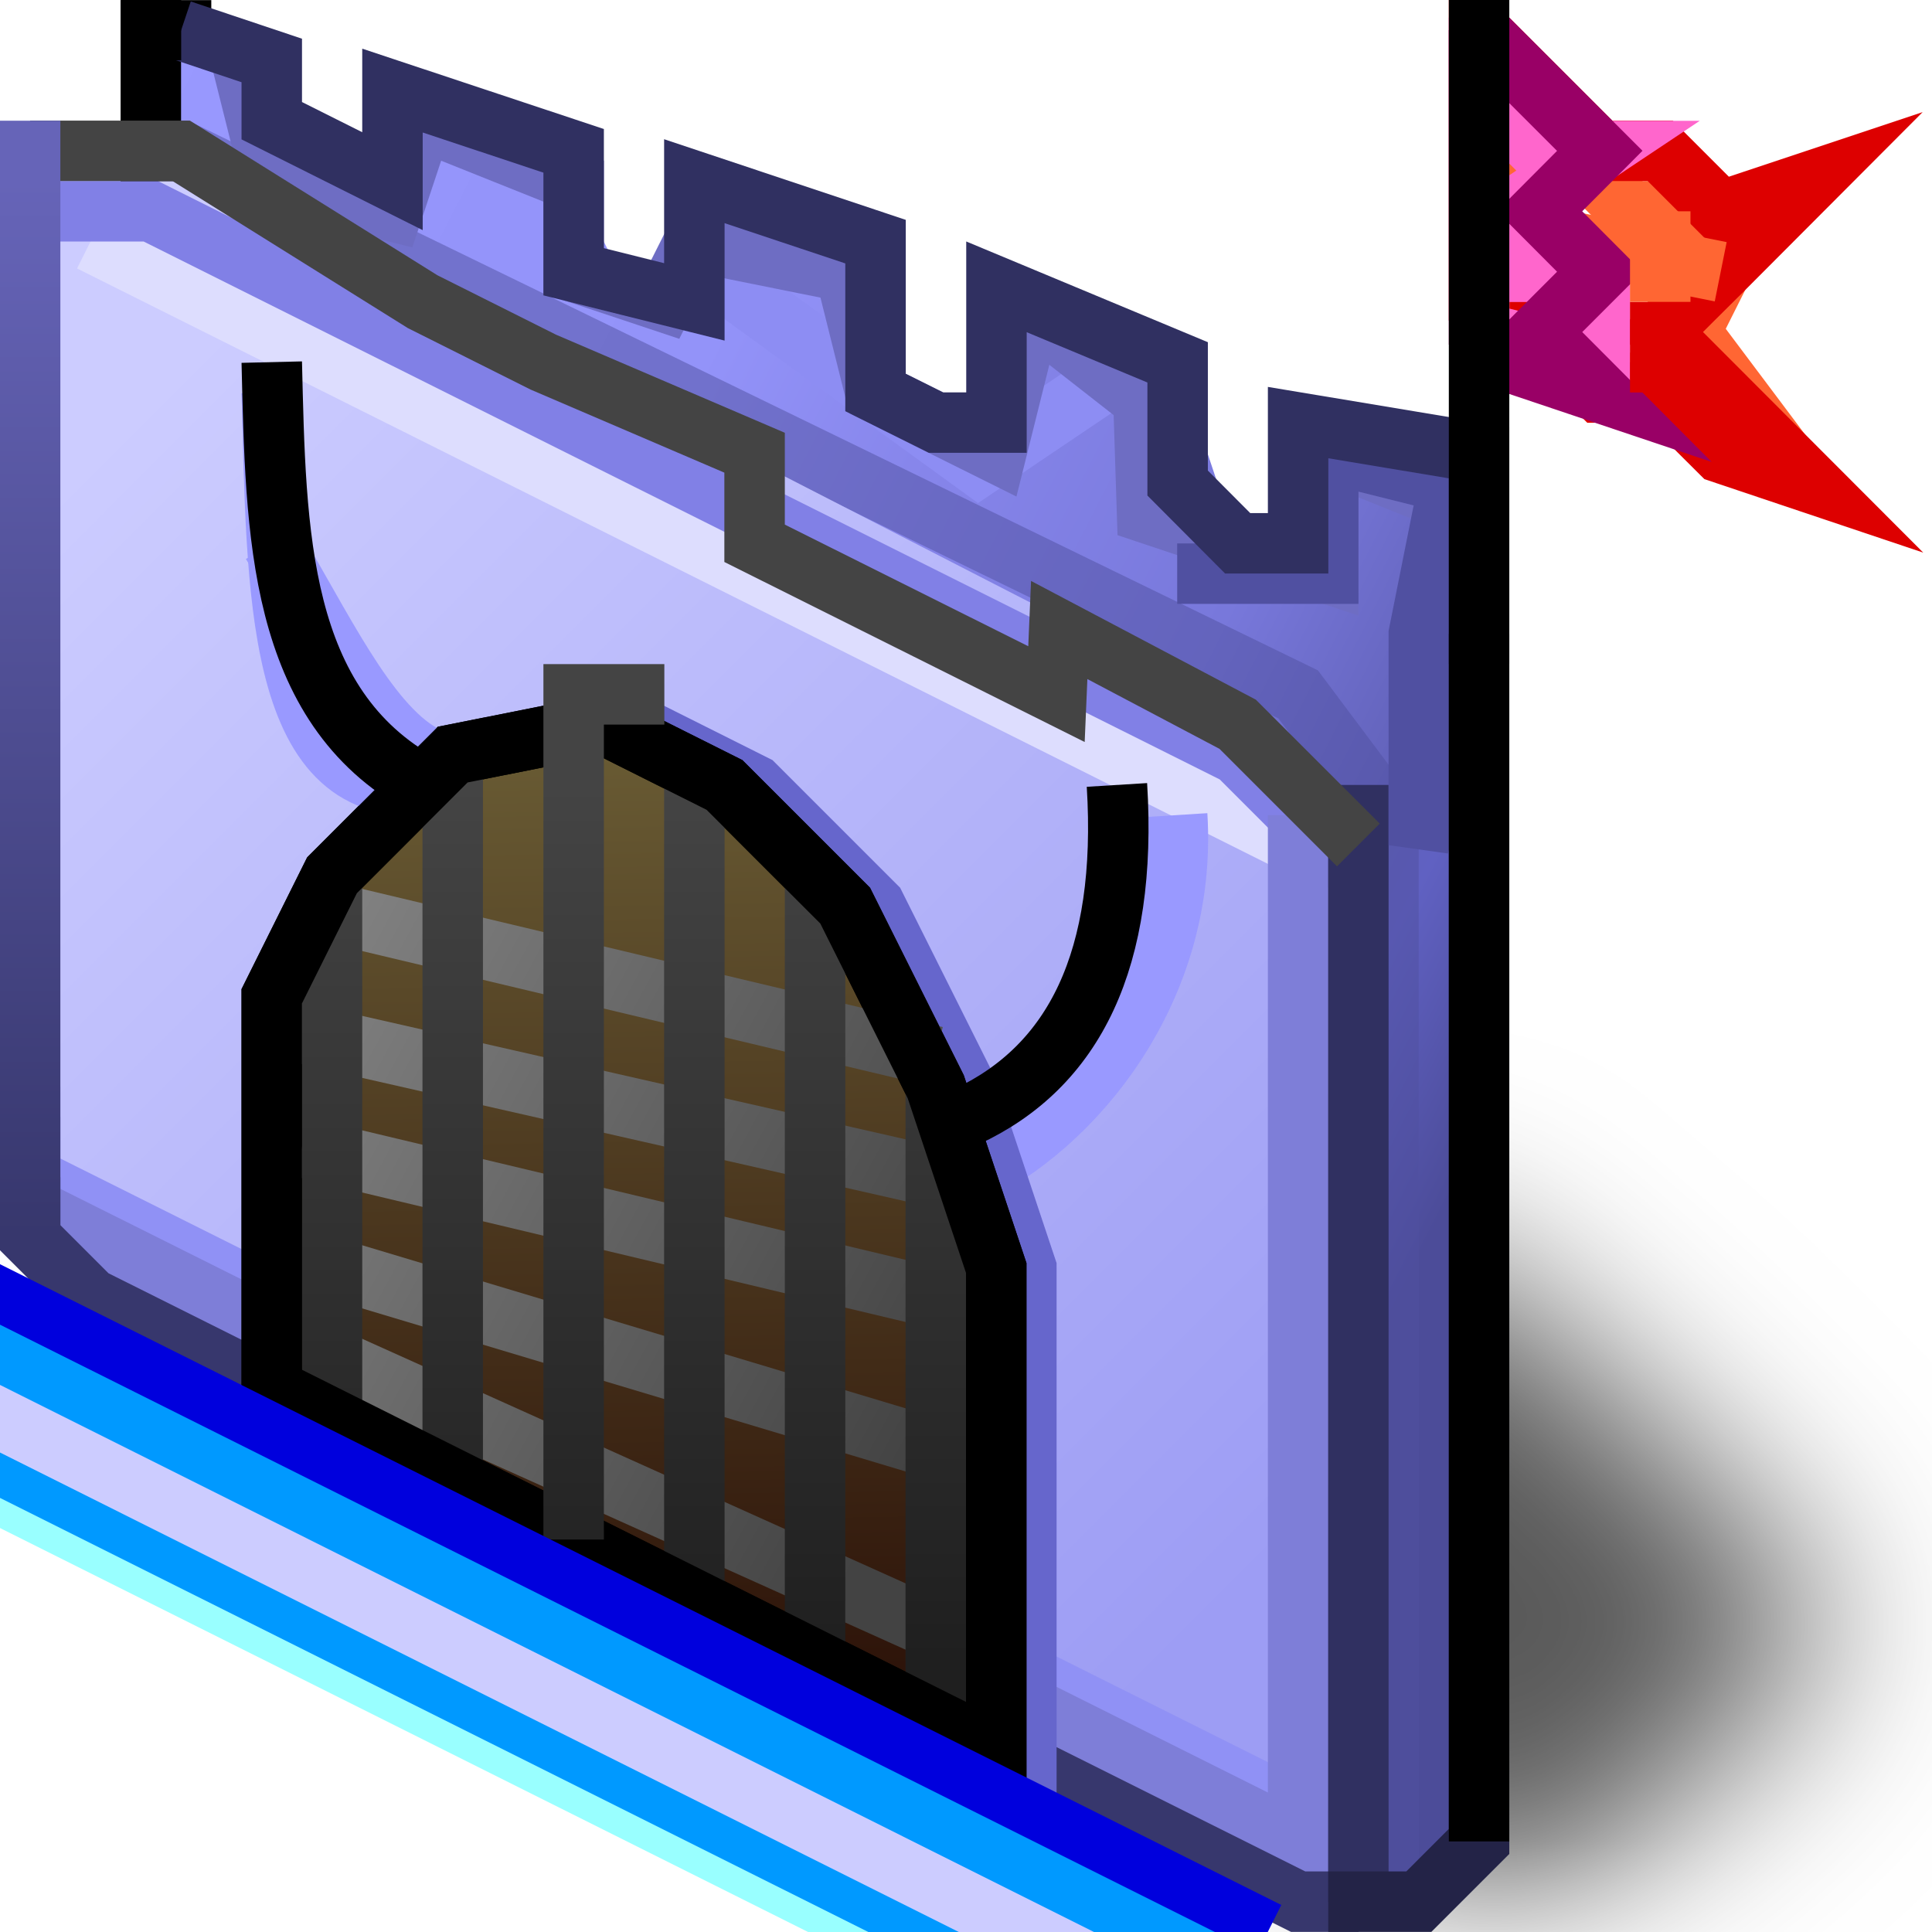
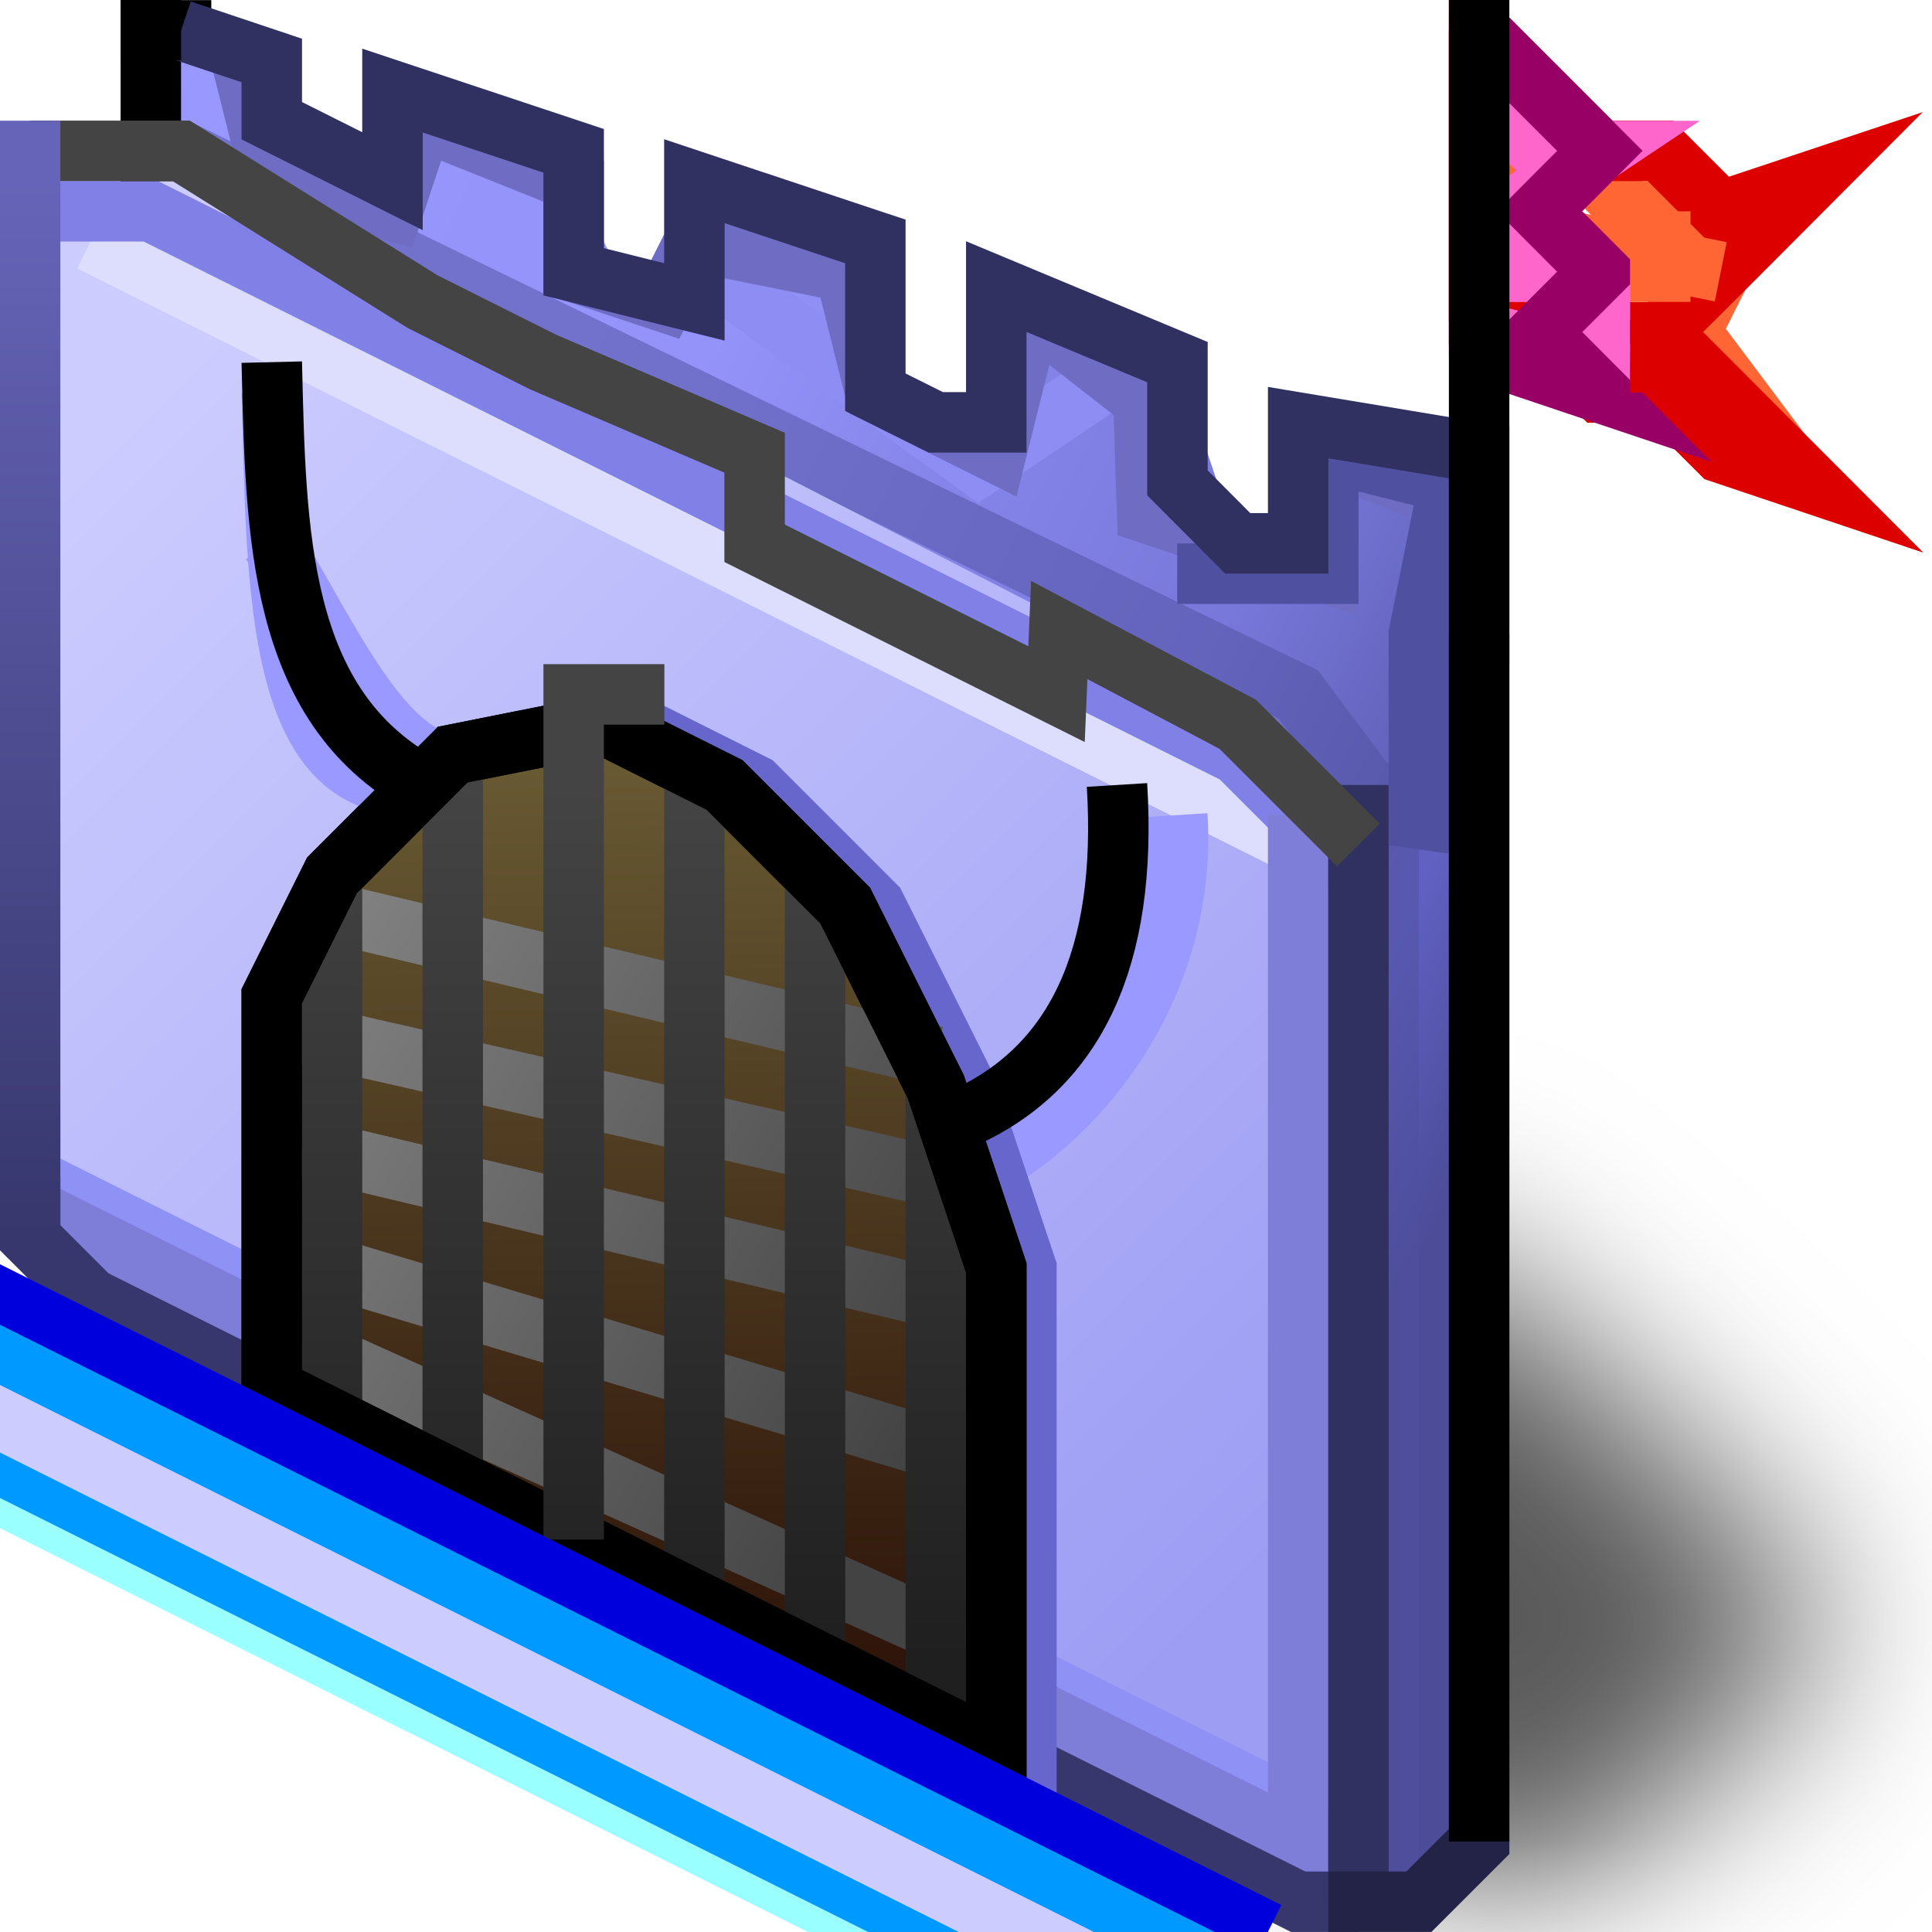
- <svg xmlns="http://www.w3.org/2000/svg" xmlns:xlink="http://www.w3.org/1999/xlink" width="32" height="32" viewBox="0 0 8.467 8.467" version="1.1" id="svg5" xml:space="preserve">
+ <svg xmlns="http://www.w3.org/2000/svg" xmlns:xlink="http://www.w3.org/1999/xlink" width="32" height="32" viewBox="0 0 32 32" version="1.1" id="svg5" xml:space="preserve">
  <defs id="defs2">
    <linearGradient id="linearGradient7223">
      <stop style="stop-color:#868686;stop-opacity:1;" offset="0" id="stop7219" />
      <stop style="stop-color:#434343;stop-opacity:1;" offset="1" id="stop7221" />
    </linearGradient>
    <linearGradient id="linearGradient5856">
      <stop style="stop-color:#444444;stop-opacity:1;" offset="0" id="stop5852" />
      <stop style="stop-color:#1f1f1f;stop-opacity:1;" offset="1" id="stop5854" />
    </linearGradient>
    <linearGradient id="linearGradient4913">
      <stop style="stop-color:#290e06;stop-opacity:1;" offset="0" id="stop4909" />
      <stop style="stop-color:#807744;stop-opacity:1;" offset="1" id="stop4911" />
    </linearGradient>
    <linearGradient id="linearGradient14897">
      <stop style="stop-color:#9999ff;stop-opacity:1;" offset="0" id="stop14893" />
      <stop style="stop-color:#9595fb;stop-opacity:1;" offset="0.137" id="stop15453" />
      <stop style="stop-color:#9393f9;stop-opacity:1;" offset="0.37" id="stop15455" />
      <stop style="stop-color:#8685ea;stop-opacity:1;" offset="0.522" id="stop15457" />
      <stop style="stop-color:#7878db;stop-opacity:1;" offset="0.72" id="stop15459" />
      <stop style="stop-color:#6262ba;stop-opacity:1;" offset="0.857" id="stop17600" />
      <stop style="stop-color:#6061c2;stop-opacity:1;" offset="0.898" id="stop17602" />
      <stop style="stop-color:#4c4c99;stop-opacity:1;" offset="1" id="stop14895" />
    </linearGradient>
    <linearGradient id="linearGradient11838">
      <stop style="stop-color:#ccccff;stop-opacity:1;" offset="0" id="stop11834" />
      <stop style="stop-color:#9d9df4;stop-opacity:1;" offset="1" id="stop11836" />
    </linearGradient>
    <linearGradient id="linearGradient4037">
      <stop style="stop-color:#6664b8;stop-opacity:1;" offset="0" id="stop4033" />
      <stop style="stop-color:#37376d;stop-opacity:1;" offset="1" id="stop4035" />
    </linearGradient>
    <linearGradient xlink:href="#linearGradient4037" id="linearGradient4039" x1="-0.132" y1="0.661" x2="-0.132" y2="5.292" gradientUnits="userSpaceOnUse" gradientTransform="translate(0.2645833,0.1322917)" />
    <linearGradient xlink:href="#linearGradient11838" id="linearGradient11840" x1="-3.572" y1="2.447" x2="1.455" y2="7.474" gradientUnits="userSpaceOnUse" gradientTransform="translate(3.96875,-0.4630208)" />
    <linearGradient xlink:href="#linearGradient14897" id="linearGradient14899" x1="8.864" y1="2.051" x2="15.346" y2="5.358" gradientUnits="userSpaceOnUse" gradientTransform="translate(-8.202083,-1.653646)" />
    <filter style="color-interpolation-filters:sRGB" id="filter16967" x="-0.294" y="-0.306" width="1.589" height="1.612">
      <feGaussianBlur stdDeviation="0.438" id="feGaussianBlur16969" />
    </filter>
    <linearGradient xlink:href="#linearGradient4913" id="linearGradient4915" x1="2.646" y1="7.673" x2="2.542" y2="1.651" gradientUnits="userSpaceOnUse" />
    <linearGradient xlink:href="#linearGradient5856" id="linearGradient5858" x1="2.514" y1="3.44" x2="2.514" y2="7.276" gradientUnits="userSpaceOnUse" />
    <linearGradient xlink:href="#linearGradient7223" id="linearGradient7225" x1="0.926" y1="4.498" x2="4.101" y2="6.218" gradientUnits="userSpaceOnUse" />
+     <linearGradient xlink:href="#linearGradient7223" id="linearGradient866" gradientUnits="userSpaceOnUse" x1="0.926" y1="4.498" x2="4.101" y2="6.218" />
+     <linearGradient xlink:href="#linearGradient7223" id="linearGradient868" gradientUnits="userSpaceOnUse" x1="0.926" y1="4.498" x2="4.101" y2="6.218" />
+     <linearGradient xlink:href="#linearGradient7223" id="linearGradient870" gradientUnits="userSpaceOnUse" x1="0.926" y1="4.498" x2="4.101" y2="6.218" />
+     <linearGradient xlink:href="#linearGradient7223" id="linearGradient872" gradientUnits="userSpaceOnUse" x1="0.926" y1="4.498" x2="4.101" y2="6.218" />
+     <linearGradient xlink:href="#linearGradient7223" id="linearGradient874" gradientUnits="userSpaceOnUse" x1="0.926" y1="4.498" x2="4.101" y2="6.218" />
+     <linearGradient xlink:href="#linearGradient5856" id="linearGradient876" gradientUnits="userSpaceOnUse" x1="2.514" y1="3.44" x2="2.514" y2="7.276" />
+     <linearGradient xlink:href="#linearGradient5856" id="linearGradient878" gradientUnits="userSpaceOnUse" x1="2.514" y1="3.44" x2="2.514" y2="7.276" />
+     <linearGradient xlink:href="#linearGradient5856" id="linearGradient880" gradientUnits="userSpaceOnUse" x1="2.514" y1="3.44" x2="2.514" y2="7.276" />
+     <linearGradient xlink:href="#linearGradient5856" id="linearGradient882" gradientUnits="userSpaceOnUse" x1="2.514" y1="3.44" x2="2.514" y2="7.276" />
+     <linearGradient xlink:href="#linearGradient5856" id="linearGradient884" gradientUnits="userSpaceOnUse" x1="2.514" y1="3.44" x2="2.514" y2="7.276" />
  </defs>
-   <g id="layer4">
-     <path style="display:inline;opacity:0.65;fill:#000000;fill-opacity:1;stroke:none;stroke-width:0.265;stroke-opacity:0.628;filter:url(#filter16967)" d="m 6.615,8.599 1.587,-1.455 v -0.265 l -0.926,-0.926 -0.926,-0.794 -1.72,1.058 z" id="path16902" transform="matrix(0.9545455,0,0,0.9545455,0.1626586,0.438667)" />
-   </g>
-   <g id="layer3" style="display:inline">
-     <path style="display:inline;fill:url(#linearGradient14899);fill-opacity:1;stroke:none;stroke-width:0.265;stroke-opacity:1" d="M 0.661,0.066 1.587,0.661 1.852,0.513 2.514,0.794 2.778,1.323 3.043,0.926 3.704,1.191 l 0.165,0.496 0.364,0.165 0.265,-0.661 0.661,0.397 0.265,0.794 0.265,-0.132 0.794,-0.265 -4e-7,0.728 v 5.292 l -0.265,0.265 H 5.689 L 0.661,5.755 Z" id="path13075" />
-     <path style="fill:none;fill-opacity:1;stroke:#5050a0;stroke-width:0.265;stroke-opacity:0.5" d="M 6.085,8.334 V 3.572 L 5.689,3.043 0.794,0.661 H 0.529" id="path18694" />
-     <path style="display:inline;fill:url(#linearGradient11840);fill-opacity:1;stroke:none;stroke-width:0.265;stroke-opacity:1" d="m 0.132,0.661 h 0.529 L 5.556,3.175 5.953,3.704 V 8.334 H 5.689 L 2.91,6.945 0.132,5.556 Z" id="path11832" />
-   </g>
-   <g id="layer2" style="display:inline">
-     <path style="fill:none;fill-opacity:1;stroke:#9091f5;stroke-width:0.265;stroke-opacity:1" d="m 0.132,4.762 v 0.397 L 5.689,7.937 h 0.265" id="path2914" />
-     <path style="fill:none;fill-opacity:1;stroke:#7e7ed8;stroke-width:0.265;stroke-opacity:1" d="m 0.132,4.895 v 0.397 L 5.689,8.07 h 0.265" id="path2843" />
-     <path style="fill:none;fill-opacity:1;stroke:#ddddfe;stroke-width:0.265;stroke-opacity:1" d="M 0.397,1.058 5.689,3.704" id="path8967" />
-     <path style="fill:none;fill-opacity:1;stroke:#8180e6;stroke-width:0.265;stroke-opacity:1" d="m 0.132,0.926 h 0.529 L 5.424,3.307 5.953,3.836" id="path8527" />
-     <path style="fill:none;fill-opacity:1;stroke:#8d8df3;stroke-width:0.265;stroke-opacity:1" d="M 2.951,1.072 4.289,2.043 4.817,1.687" id="path10661" />
-     <path style="fill:none;fill-opacity:1;stroke:#6e6dc3;stroke-width:0.265;stroke-opacity:1" d="m 1.058,0.132 v 0.132 0 L 1.191,0.794 1.72,0.926 1.852,0.529 2.514,0.794 V 1.191 L 2.91,1.323 3.043,1.058 3.704,1.191 3.836,1.72 4.366,1.984 4.498,1.455" id="path10253" />
-     <path style="fill:none;fill-opacity:1;stroke:#7e7ed8;stroke-width:0.265;stroke-opacity:1" d="M 5.689,3.572 V 8.202" id="path5643" />
-     <path style="fill:none;fill-opacity:1;stroke:#37376d;stroke-width:0.265;stroke-opacity:1" d="M 0.132,5.159 V 5.424 L 0.397,5.689 5.689,8.334 h 0.265" id="path1108" />
-     <path style="fill:none;fill-opacity:1;stroke:#303061;stroke-width:0.265;stroke-opacity:1" d="M 5.953,3.44 V 8.334" id="path5560" />
-     <path style="fill:none;fill-opacity:1;stroke:#6e6dc3;stroke-width:0.265;stroke-opacity:1" d="M 4.366,1.455 H 4.63 L 5.011,1.753 5.027,2.249 5.821,2.514 V 1.984 l 0.661,0.265" id="path10726" />
-     <path style="fill:none;fill-opacity:1;stroke:#5050a1;stroke-width:0.265;stroke-opacity:1" d="M 5.159,2.514 H 5.821 l 0,-0.529 0.529,0.132 -0.132,0.661 0,0.926 0.265,-0.926" id="path10728" />
-     <path style="fill:none;fill-opacity:1;stroke:#000000;stroke-width:0.265;stroke-opacity:1" d="m 0.661,0.794 v -0.661 h 0.265" id="path9360" />
-     <path style="fill:none;fill-opacity:1;stroke:#303061;stroke-width:0.265;stroke-opacity:1" d="M 0.794,0.132 1.191,0.265 V 0.529 L 1.72,0.794 V 0.397 L 2.514,0.661 V 0.926 1.191 l 0.529,0.132 0,-0.529 0.794,0.265 v 0.661 l 0.265,0.132 h 0.265 l 1e-7,-0.595 0.794,0.331 v 0.132 0.397 L 5.424,2.381 H 5.689 V 1.852 L 6.482,1.984 V 2.778 2.91" id="path10036" />
-     <path style="fill:none;fill-opacity:1;stroke:#444444;stroke-width:0.265;stroke-opacity:1" d="M 0.132,0.661 H 0.661 0.794 l 1.058,0.661 0.529,0.265 0.926,0.397 v 0.397 l 1.323,0.661 0.012,-0.281 0.782,0.413 0.529,0.529" id="path8247" />
-     <path style="fill:none;fill-opacity:1;stroke:url(#linearGradient4039);stroke-width:0.265;stroke-opacity:1" d="M 0.132,0.529 V 5.424" id="path3462" />
-     <path style="fill:none;fill-opacity:1;stroke:#232347;stroke-width:0.265;stroke-opacity:1" d="M 5.821,8.334 H 6.218 L 6.482,8.07 V 2.778" id="path5288" />
-     <path style="fill:none;fill-opacity:1;stroke:#000000;stroke-width:0.265;stroke-opacity:1" d="M 0.529,0.132 H 0.794" id="path9902" />
-   </g>
  <g id="layer1">
-     <path style="opacity:1;fill:none;stroke:#9999ff;stroke-width:0.265;stroke-dasharray:none;stroke-opacity:1" d="M 5.159,3.572 C 5.207,4.335 4.709,4.939 4.233,5.159" id="path17597" />
-     <path style="opacity:1;fill:none;stroke:#6666cc;stroke-width:0.265;stroke-dasharray:none;stroke-opacity:1" d="M 1.323,6.085 V 4.366 L 1.587,3.836 2.117,3.307 2.778,3.175 l 0.529,0.265 0.529,0.529 0.397,0.794 0.265,0.794 v 1.852 0.265 z" id="path17829" />
-     <path style="opacity:1;fill:url(#linearGradient4915);stroke:#000000;stroke-width:0.265;stroke-dasharray:none;stroke-opacity:1;fill-opacity:1" d="M 1.191,6.085 V 4.366 L 1.455,3.836 1.984,3.307 2.646,3.175 3.175,3.44 l 0.529,0.529 0.397,0.794 0.265,0.794 V 7.408 7.673 Z" id="path4884" />
-     <g id="g7217" style="stroke:url(#linearGradient7225);stroke-opacity:1">
-       <path style="opacity:1;fill:none;fill-opacity:1;stroke:url(#linearGradient7225);stroke-width:0.265;stroke-dasharray:none;stroke-opacity:1" d="M 1.191,4.498 4.101,5.159" id="path6890" />
-       <path style="opacity:1;fill:none;fill-opacity:1;stroke:url(#linearGradient7225);stroke-width:0.265;stroke-dasharray:none;stroke-opacity:1" d="M 1.323,3.969 4.101,4.63" id="path6896" />
-       <path style="opacity:1;fill:none;fill-opacity:1;stroke:url(#linearGradient7225);stroke-width:0.265;stroke-dasharray:none;stroke-opacity:1" d="M 1.323,5.027 4.101,5.689" id="path6892" />
-       <path style="opacity:1;fill:none;fill-opacity:1;stroke:url(#linearGradient7225);stroke-width:0.265;stroke-dasharray:none;stroke-opacity:1" d="m 1.455,5.556 2.646,0.794" id="path6888" />
-       <path style="opacity:1;fill:none;fill-opacity:1;stroke:url(#linearGradient7225);stroke-width:0.265;stroke-dasharray:none;stroke-opacity:1" d="M 1.455,5.953 4.101,7.144" id="path6894" />
+     <g id="g864" transform="scale(3.779528)">
+       <g id="layer4">
+         <path style="display:inline;opacity:0.65;fill:#000000;fill-opacity:1;stroke:none;stroke-width:0.265;stroke-opacity:0.628;filter:url(#filter16967)" d="m 6.615,8.599 1.587,-1.455 v -0.265 l -0.926,-0.926 -0.926,-0.794 -1.72,1.058 z" id="path16902" transform="matrix(0.9545455,0,0,0.9545455,0.1626586,0.438667)" />
+       </g>
+       <g id="layer3" style="display:inline">
+         <path style="display:inline;fill:url(#linearGradient14899);fill-opacity:1;stroke:none;stroke-width:0.265;stroke-opacity:1" d="M 0.661,0.066 1.587,0.661 1.852,0.513 2.514,0.794 2.778,1.323 3.043,0.926 3.704,1.191 l 0.165,0.496 0.364,0.165 0.265,-0.661 0.661,0.397 0.265,0.794 0.265,-0.132 0.794,-0.265 -4e-7,0.728 v 5.292 l -0.265,0.265 H 5.689 L 0.661,5.755 Z" id="path13075" />
+         <path style="fill:none;fill-opacity:1;stroke:#5050a0;stroke-width:0.265;stroke-opacity:0.5" d="M 6.085,8.334 V 3.572 L 5.689,3.043 0.794,0.661 H 0.529" id="path18694" />
+         <path style="display:inline;fill:url(#linearGradient11840);fill-opacity:1;stroke:none;stroke-width:0.265;stroke-opacity:1" d="m 0.132,0.661 h 0.529 L 5.556,3.175 5.953,3.704 V 8.334 H 5.689 L 2.91,6.945 0.132,5.556 Z" id="path11832" />
+       </g>
+       <g id="layer2" style="display:inline">
+         <path style="fill:none;fill-opacity:1;stroke:#9091f5;stroke-width:0.265;stroke-opacity:1" d="m 0.132,4.762 v 0.397 L 5.689,7.937 h 0.265" id="path2914" />
+         <path style="fill:none;fill-opacity:1;stroke:#7e7ed8;stroke-width:0.265;stroke-opacity:1" d="m 0.132,4.895 v 0.397 L 5.689,8.07 h 0.265" id="path2843" />
+         <path style="fill:none;fill-opacity:1;stroke:#ddddfe;stroke-width:0.265;stroke-opacity:1" d="M 0.397,1.058 5.689,3.704" id="path8967" />
+         <path style="fill:none;fill-opacity:1;stroke:#8180e6;stroke-width:0.265;stroke-opacity:1" d="m 0.132,0.926 h 0.529 L 5.424,3.307 5.953,3.836" id="path8527" />
+         <path style="fill:none;fill-opacity:1;stroke:#8d8df3;stroke-width:0.265;stroke-opacity:1" d="M 2.951,1.072 4.289,2.043 4.817,1.687" id="path10661" />
+         <path style="fill:none;fill-opacity:1;stroke:#6e6dc3;stroke-width:0.265;stroke-opacity:1" d="m 1.058,0.132 v 0.132 0 L 1.191,0.794 1.72,0.926 1.852,0.529 2.514,0.794 V 1.191 L 2.91,1.323 3.043,1.058 3.704,1.191 3.836,1.72 4.366,1.984 4.498,1.455" id="path10253" />
+         <path style="fill:none;fill-opacity:1;stroke:#7e7ed8;stroke-width:0.265;stroke-opacity:1" d="M 5.689,3.572 V 8.202" id="path5643" />
+         <path style="fill:none;fill-opacity:1;stroke:#37376d;stroke-width:0.265;stroke-opacity:1" d="M 0.132,5.159 V 5.424 L 0.397,5.689 5.689,8.334 h 0.265" id="path1108" />
+         <path style="fill:none;fill-opacity:1;stroke:#303061;stroke-width:0.265;stroke-opacity:1" d="M 5.953,3.44 V 8.334" id="path5560" />
+         <path style="fill:none;fill-opacity:1;stroke:#6e6dc3;stroke-width:0.265;stroke-opacity:1" d="M 4.366,1.455 H 4.63 L 5.011,1.753 5.027,2.249 5.821,2.514 V 1.984 l 0.661,0.265" id="path10726" />
+         <path style="fill:none;fill-opacity:1;stroke:#5050a1;stroke-width:0.265;stroke-opacity:1" d="M 5.159,2.514 H 5.821 V 1.984 L 6.35,2.117 6.218,2.778 V 3.704 L 6.482,2.778" id="path10728" />
+         <path style="fill:none;fill-opacity:1;stroke:#000000;stroke-width:0.265;stroke-opacity:1" d="m 0.661,0.794 v -0.661 h 0.265" id="path9360" />
+         <path style="fill:none;fill-opacity:1;stroke:#303061;stroke-width:0.265;stroke-opacity:1" d="M 0.794,0.132 1.191,0.265 V 0.529 L 1.72,0.794 V 0.397 L 2.514,0.661 V 0.926 1.191 L 3.043,1.323 V 0.794 L 3.836,1.058 v 0.661 l 0.265,0.132 h 0.265 l 1e-7,-0.595 0.794,0.331 v 0.132 0.397 L 5.424,2.381 H 5.689 V 1.852 L 6.482,1.984 V 2.778 2.91" id="path10036" />
+         <path style="fill:none;fill-opacity:1;stroke:#444444;stroke-width:0.265;stroke-opacity:1" d="M 0.132,0.661 H 0.661 0.794 l 1.058,0.661 0.529,0.265 0.926,0.397 v 0.397 l 1.323,0.661 0.012,-0.281 0.782,0.413 0.529,0.529" id="path8247" />
+         <path style="fill:none;fill-opacity:1;stroke:url(#linearGradient4039);stroke-width:0.265;stroke-opacity:1" d="M 0.132,0.529 V 5.424" id="path3462" />
+         <path style="fill:none;fill-opacity:1;stroke:#232347;stroke-width:0.265;stroke-opacity:1" d="M 5.821,8.334 H 6.218 L 6.482,8.07 V 2.778" id="path5288" />
+         <path style="fill:none;fill-opacity:1;stroke:#000000;stroke-width:0.265;stroke-opacity:1" d="M 0.529,0.132 H 0.794" id="path9902" />
+       </g>
+       <g id="layer1-9">
+         <path style="opacity:1;fill:none;stroke:#9999ff;stroke-width:0.265;stroke-dasharray:none;stroke-opacity:1" d="M 5.159,3.572 C 5.207,4.335 4.709,4.939 4.233,5.159" id="path17597" />
+         <path style="opacity:1;fill:none;stroke:#6666cc;stroke-width:0.265;stroke-dasharray:none;stroke-opacity:1" d="M 1.323,6.085 V 4.366 L 1.587,3.836 2.117,3.307 2.778,3.175 l 0.529,0.265 0.529,0.529 0.397,0.794 0.265,0.794 v 1.852 0.265 z" id="path17829" />
+         <path style="opacity:1;fill:url(#linearGradient4915);fill-opacity:1;stroke:#000000;stroke-width:0.265;stroke-dasharray:none;stroke-opacity:1" d="M 1.191,6.085 V 4.366 L 1.455,3.836 1.984,3.307 2.646,3.175 3.175,3.44 l 0.529,0.529 0.397,0.794 0.265,0.794 V 7.408 7.673 Z" id="path4884" />
+         <g id="g7217" style="stroke:url(#linearGradient7225);stroke-opacity:1">
+           <path style="opacity:1;fill:none;fill-opacity:1;stroke:url(#linearGradient866);stroke-width:0.265;stroke-dasharray:none;stroke-opacity:1" d="M 1.191,4.498 4.101,5.159" id="path6890" />
+           <path style="opacity:1;fill:none;fill-opacity:1;stroke:url(#linearGradient868);stroke-width:0.265;stroke-dasharray:none;stroke-opacity:1" d="M 1.323,3.969 4.101,4.63" id="path6896" />
+           <path style="opacity:1;fill:none;fill-opacity:1;stroke:url(#linearGradient870);stroke-width:0.265;stroke-dasharray:none;stroke-opacity:1" d="M 1.323,5.027 4.101,5.689" id="path6892" />
+           <path style="opacity:1;fill:none;fill-opacity:1;stroke:url(#linearGradient872);stroke-width:0.265;stroke-dasharray:none;stroke-opacity:1" d="m 1.455,5.556 2.646,0.794" id="path6888" />
+           <path style="opacity:1;fill:none;fill-opacity:1;stroke:url(#linearGradient874);stroke-width:0.265;stroke-dasharray:none;stroke-opacity:1" d="M 1.455,5.953 4.101,7.144" id="path6894" />
+         </g>
+         <path style="opacity:1;fill:none;fill-opacity:1;stroke:#ff6633;stroke-width:0.265;stroke-miterlimit:7.6;stroke-dasharray:none;stroke-opacity:1" d="m 6.615,0.397 0.529,0.529 H 7.673 L 7.408,1.455 7.805,1.984 6.615,1.455 Z" id="path8857" />
+         <path style="opacity:1;fill:none;fill-opacity:1;stroke:#9999ff;stroke-width:0.265;stroke-miterlimit:7.6;stroke-dasharray:none;stroke-opacity:1" d="M 1.191,2.381 C 1.404,2.732 1.604,3.17 1.852,3.307" id="path17733" />
+         <path style="opacity:1;fill:none;fill-opacity:1;stroke:#9999ff;stroke-width:0.265;stroke-miterlimit:7.6;stroke-dasharray:none;stroke-opacity:1" d="M 1.191,1.72 C 1.215,2.579 1.203,3.49 1.852,3.44" id="path17731" />
+         <path style="opacity:1;fill:none;stroke:#000000;stroke-width:0.265;stroke-dasharray:none;stroke-opacity:1" d="M 1.191,1.587 C 1.209,2.336 1.216,3.092 1.852,3.44" id="path5077" />
+         <path style="opacity:1;fill:none;fill-opacity:1;stroke:url(#linearGradient876);stroke-width:0.265;stroke-dasharray:none;stroke-opacity:1" d="M 1.984,3.307 V 6.482" id="path5932" />
+         <path style="opacity:1;fill:none;fill-opacity:1;stroke:url(#linearGradient878);stroke-width:0.265;stroke-dasharray:none;stroke-opacity:1" d="M 3.043,3.307 V 7.011" id="path5936" />
+         <path style="opacity:1;fill:none;fill-opacity:1;stroke:url(#linearGradient880);stroke-width:0.265;stroke-dasharray:none;stroke-opacity:1" d="M 1.455,3.836 V 6.218" id="path5938" />
+         <path style="opacity:1;fill:none;fill-opacity:1;stroke:url(#linearGradient882);stroke-width:0.265;stroke-dasharray:none;stroke-opacity:1" d="M 3.572,3.836 V 7.276" id="path5940" />
+         <path style="opacity:1;fill:none;fill-opacity:1;stroke:url(#linearGradient884);stroke-width:0.265;stroke-dasharray:none;stroke-opacity:1" d="M 4.101,4.762 V 7.541" id="path6744" />
+         <path style="opacity:1;fill:none;stroke:#000000;stroke-width:0.265;stroke-dasharray:none;stroke-opacity:1" d="M 4.895,3.44 C 4.942,4.203 4.709,4.675 4.233,4.895" id="path5079" />
+         <path style="opacity:1;fill:none;stroke:#000000;stroke-width:0.265;stroke-dasharray:none;stroke-opacity:1" d="M 1.191,6.085 V 4.366 L 1.455,3.836 1.984,3.307 2.646,3.175 3.175,3.44 l 0.529,0.529 0.397,0.794 0.265,0.794 V 7.408 7.673 Z" id="path3944" />
+         <path style="opacity:1;fill:none;fill-opacity:1;stroke:url(#linearGradient5858);stroke-width:0.265;stroke-dasharray:none;stroke-opacity:1" d="M 2.514,6.747 V 3.175 l -10e-8,-0.132 h 0.265 v 0.132" id="path5281" />
+         <path style="opacity:1;fill:none;fill-opacity:1;stroke:#dd0000;stroke-width:0.265;stroke-miterlimit:7.6;stroke-dasharray:none;stroke-opacity:1" d="M 6.482,0.132 7.011,0.661 H 7.276 L 7.541,0.926 7.937,0.794 7.541,1.191 7.408,1.323 7.276,1.455 7.937,2.117 7.541,1.984 7.276,1.72 H 7.011 L 6.747,1.455 6.482,1.323 Z" id="path7440" />
+         <path style="opacity:1;fill:none;fill-opacity:1;stroke:#ff66cc;stroke-width:0.265;stroke-miterlimit:7.6;stroke-dasharray:none;stroke-opacity:1" d="m 6.482,0.397 0.265,0.265 0.265,-4e-8 -0.397,0.265 V 1.191 h 0.397 v 0.397 L 6.482,1.455 Z" id="path8495" />
+         <path style="opacity:1;fill:none;fill-opacity:1;stroke:#ff6633;stroke-width:0.265;stroke-miterlimit:7.6;stroke-dasharray:none;stroke-opacity:1" d="M 6.879,1.058 7.541,1.191" id="path10244" />
+         <path style="opacity:1;fill:none;fill-opacity:1;stroke:#990066;stroke-width:0.265;stroke-miterlimit:7.6;stroke-dasharray:none;stroke-opacity:1" d="M 6.482,0.132 7.011,0.661 6.747,0.926 7.011,1.191 6.747,1.455 7.011,1.72 6.615,1.587 6.482,1.455 V 0.132" id="path8183" />
+         <path style="opacity:1;fill:none;stroke:#000000;stroke-width:0.265;stroke-dasharray:none;stroke-opacity:1" d="M 6.482,8.07 V 0" id="path5216" />
+         <path style="opacity:1;fill:none;fill-opacity:1;stroke:#dd0000;stroke-width:0.265;stroke-miterlimit:7.6;stroke-dasharray:none;stroke-opacity:1" d="m 7.276,1.323 v 0.397" id="path10309" />
+         <path style="opacity:1;fill:none;fill-opacity:1;stroke:#ff6633;stroke-width:0.265;stroke-miterlimit:7.6;stroke-dasharray:none;stroke-opacity:1" d="M 7.276,0.926 V 1.323" id="path10443" />
+         <path style="opacity:1;fill:none;fill-opacity:1;stroke:#0000dd;stroke-width:0.265;stroke-miterlimit:7.6;stroke-dasharray:none;stroke-opacity:1" d="M -0.265,5.556 5.556,8.467" id="path10539" />
+         <path style="opacity:1;fill:none;fill-opacity:1;stroke:#99ffff;stroke-width:0.265;stroke-miterlimit:7.6;stroke-dasharray:none;stroke-opacity:1" d="M -0.397,6.35 5.424,9.26" id="path13424" />
+         <path style="opacity:1;fill:none;fill-opacity:1;stroke:#0099ff;stroke-width:0.265;stroke-miterlimit:7.6;stroke-dasharray:none;stroke-opacity:1" d="M -0.265,5.821 5.556,8.731" id="path13211" />
+         <path style="opacity:1;fill:none;fill-opacity:1;stroke:#0099ff;stroke-width:0.265;stroke-miterlimit:7.6;stroke-dasharray:none;stroke-opacity:1" d="M -0.397,6.218 5.424,9.128" id="path13353" />
+         <path style="opacity:1;fill:none;fill-opacity:1;stroke:#ccccff;stroke-width:0.265;stroke-miterlimit:7.6;stroke-dasharray:none;stroke-opacity:1" d="M -0.265,6.085 5.556,8.996" id="path13282" />
+       </g>
    </g>
-     <path style="opacity:1;fill:none;fill-opacity:1;stroke:#ff6633;stroke-width:0.265;stroke-miterlimit:7.6;stroke-dasharray:none;stroke-opacity:1" d="m 6.615,0.397 0.529,0.529 H 7.673 L 7.408,1.455 7.805,1.984 6.615,1.455 Z" id="path8857" />
-     <path style="opacity:1;fill:none;fill-opacity:1;stroke:#9999ff;stroke-width:0.265;stroke-miterlimit:7.6;stroke-dasharray:none;stroke-opacity:1" d="M 1.191,2.381 C 1.404,2.732 1.604,3.17 1.852,3.307" id="path17733" />
-     <path style="opacity:1;fill:none;fill-opacity:1;stroke:#9999ff;stroke-width:0.265;stroke-miterlimit:7.6;stroke-dasharray:none;stroke-opacity:1" d="M 1.191,1.72 C 1.215,2.579 1.203,3.49 1.852,3.44" id="path17731" />
-     <path style="opacity:1;fill:none;stroke:#000000;stroke-width:0.265;stroke-dasharray:none;stroke-opacity:1" d="M 1.191,1.587 C 1.209,2.336 1.216,3.092 1.852,3.44" id="path5077" />
-     <path style="opacity:1;fill:none;fill-opacity:1;stroke:url(#linearGradient5858);stroke-width:0.265;stroke-dasharray:none;stroke-opacity:1" d="m 1.984,3.307 0,3.175" id="path5932" />
-     <path style="opacity:1;fill:none;fill-opacity:1;stroke:url(#linearGradient5858);stroke-width:0.265;stroke-dasharray:none;stroke-opacity:1" d="m 3.043,3.307 0,3.704" id="path5936" />
-     <path style="opacity:1;fill:none;fill-opacity:1;stroke:url(#linearGradient5858);stroke-width:0.265;stroke-dasharray:none;stroke-opacity:1" d="m 1.455,3.836 0,2.381" id="path5938" />
-     <path style="opacity:1;fill:none;fill-opacity:1;stroke:url(#linearGradient5858);stroke-width:0.265;stroke-dasharray:none;stroke-opacity:1" d="m 3.572,3.836 0,3.44" id="path5940" />
-     <path style="opacity:1;fill:none;fill-opacity:1;stroke:url(#linearGradient5858);stroke-width:0.265;stroke-dasharray:none;stroke-opacity:1" d="M 4.101,4.762 V 7.541" id="path6744" />
-     <path style="opacity:1;fill:none;stroke:#000000;stroke-width:0.265;stroke-dasharray:none;stroke-opacity:1" d="M 4.895,3.44 C 4.942,4.203 4.709,4.675 4.233,4.895" id="path5079" />
-     <path style="opacity:1;fill:none;stroke:#000000;stroke-width:0.265;stroke-dasharray:none;stroke-opacity:1" d="M 1.191,6.085 V 4.366 L 1.455,3.836 1.984,3.307 2.646,3.175 3.175,3.44 l 0.529,0.529 0.397,0.794 0.265,0.794 V 7.408 7.673 Z" id="path3944" />
-     <path style="opacity:1;fill:none;fill-opacity:1;stroke:url(#linearGradient5858);stroke-width:0.265;stroke-dasharray:none;stroke-opacity:1" d="M 2.514,6.747 V 3.175 l -10e-8,-0.132 h 0.265 v 0.132" id="path5281" />
-     <path style="opacity:1;fill:none;fill-opacity:1;stroke:#dd0000;stroke-width:0.265;stroke-miterlimit:7.6;stroke-dasharray:none;stroke-opacity:1" d="M 6.482,0.132 7.011,0.661 H 7.276 L 7.541,0.926 7.937,0.794 7.541,1.191 7.408,1.323 7.276,1.455 7.937,2.117 7.541,1.984 7.276,1.72 H 7.011 L 6.747,1.455 6.482,1.323 Z" id="path7440" />
-     <path style="opacity:1;fill:none;fill-opacity:1;stroke:#ff66cc;stroke-width:0.265;stroke-miterlimit:7.6;stroke-dasharray:none;stroke-opacity:1" d="m 6.482,0.397 0.265,0.265 0.265,-4e-8 -0.397,0.265 V 1.191 l 0.397,0 0,0.397 -0.529,-0.132 z" id="path8495" />
-     <path style="opacity:1;fill:none;fill-opacity:1;stroke:#ff6633;stroke-width:0.265;stroke-miterlimit:7.6;stroke-dasharray:none;stroke-opacity:1" d="M 6.879,1.058 7.541,1.191" id="path10244" />
-     <path style="opacity:1;fill:none;fill-opacity:1;stroke:#990066;stroke-width:0.265;stroke-miterlimit:7.6;stroke-dasharray:none;stroke-opacity:1" d="M 6.482,0.132 7.011,0.661 6.747,0.926 7.011,1.191 6.747,1.455 7.011,1.72 6.615,1.587 6.482,1.455 V 0.132" id="path8183" />
-     <path style="opacity:1;fill:none;stroke:#000000;stroke-width:0.265;stroke-dasharray:none;stroke-opacity:1" d="M 6.482,8.07 V 0" id="path5216" />
-     <path style="opacity:1;fill:none;fill-opacity:1;stroke:#dd0000;stroke-width:0.265;stroke-miterlimit:7.6;stroke-dasharray:none;stroke-opacity:1" d="m 7.276,1.323 v 0.397" id="path10309" />
-     <path style="opacity:1;fill:none;fill-opacity:1;stroke:#ff6633;stroke-width:0.265;stroke-miterlimit:7.6;stroke-dasharray:none;stroke-opacity:1" d="M 7.276,0.926 V 1.323" id="path10443" />
-     <path style="opacity:1;fill:none;fill-opacity:1;stroke:#0000dd;stroke-width:0.265;stroke-miterlimit:7.6;stroke-dasharray:none;stroke-opacity:1" d="M -0.265,5.556 5.556,8.467" id="path10539" />
-     <path style="opacity:1;fill:none;fill-opacity:1;stroke:#99ffff;stroke-width:0.265;stroke-miterlimit:7.6;stroke-dasharray:none;stroke-opacity:1" d="M -0.397,6.35 5.424,9.26" id="path13424" />
-     <path style="opacity:1;fill:none;fill-opacity:1;stroke:#0099ff;stroke-width:0.265;stroke-miterlimit:7.6;stroke-dasharray:none;stroke-opacity:1" d="M -0.265,5.821 5.556,8.731" id="path13211" />
-     <path style="opacity:1;fill:none;fill-opacity:1;stroke:#0099ff;stroke-width:0.265;stroke-miterlimit:7.6;stroke-dasharray:none;stroke-opacity:1" d="M -0.397,6.218 5.424,9.128" id="path13353" />
-     <path style="opacity:1;fill:none;fill-opacity:1;stroke:#ccccff;stroke-width:0.265;stroke-miterlimit:7.6;stroke-dasharray:none;stroke-opacity:1" d="M -0.265,6.085 5.556,8.996" id="path13282" />
  </g>
</svg>
